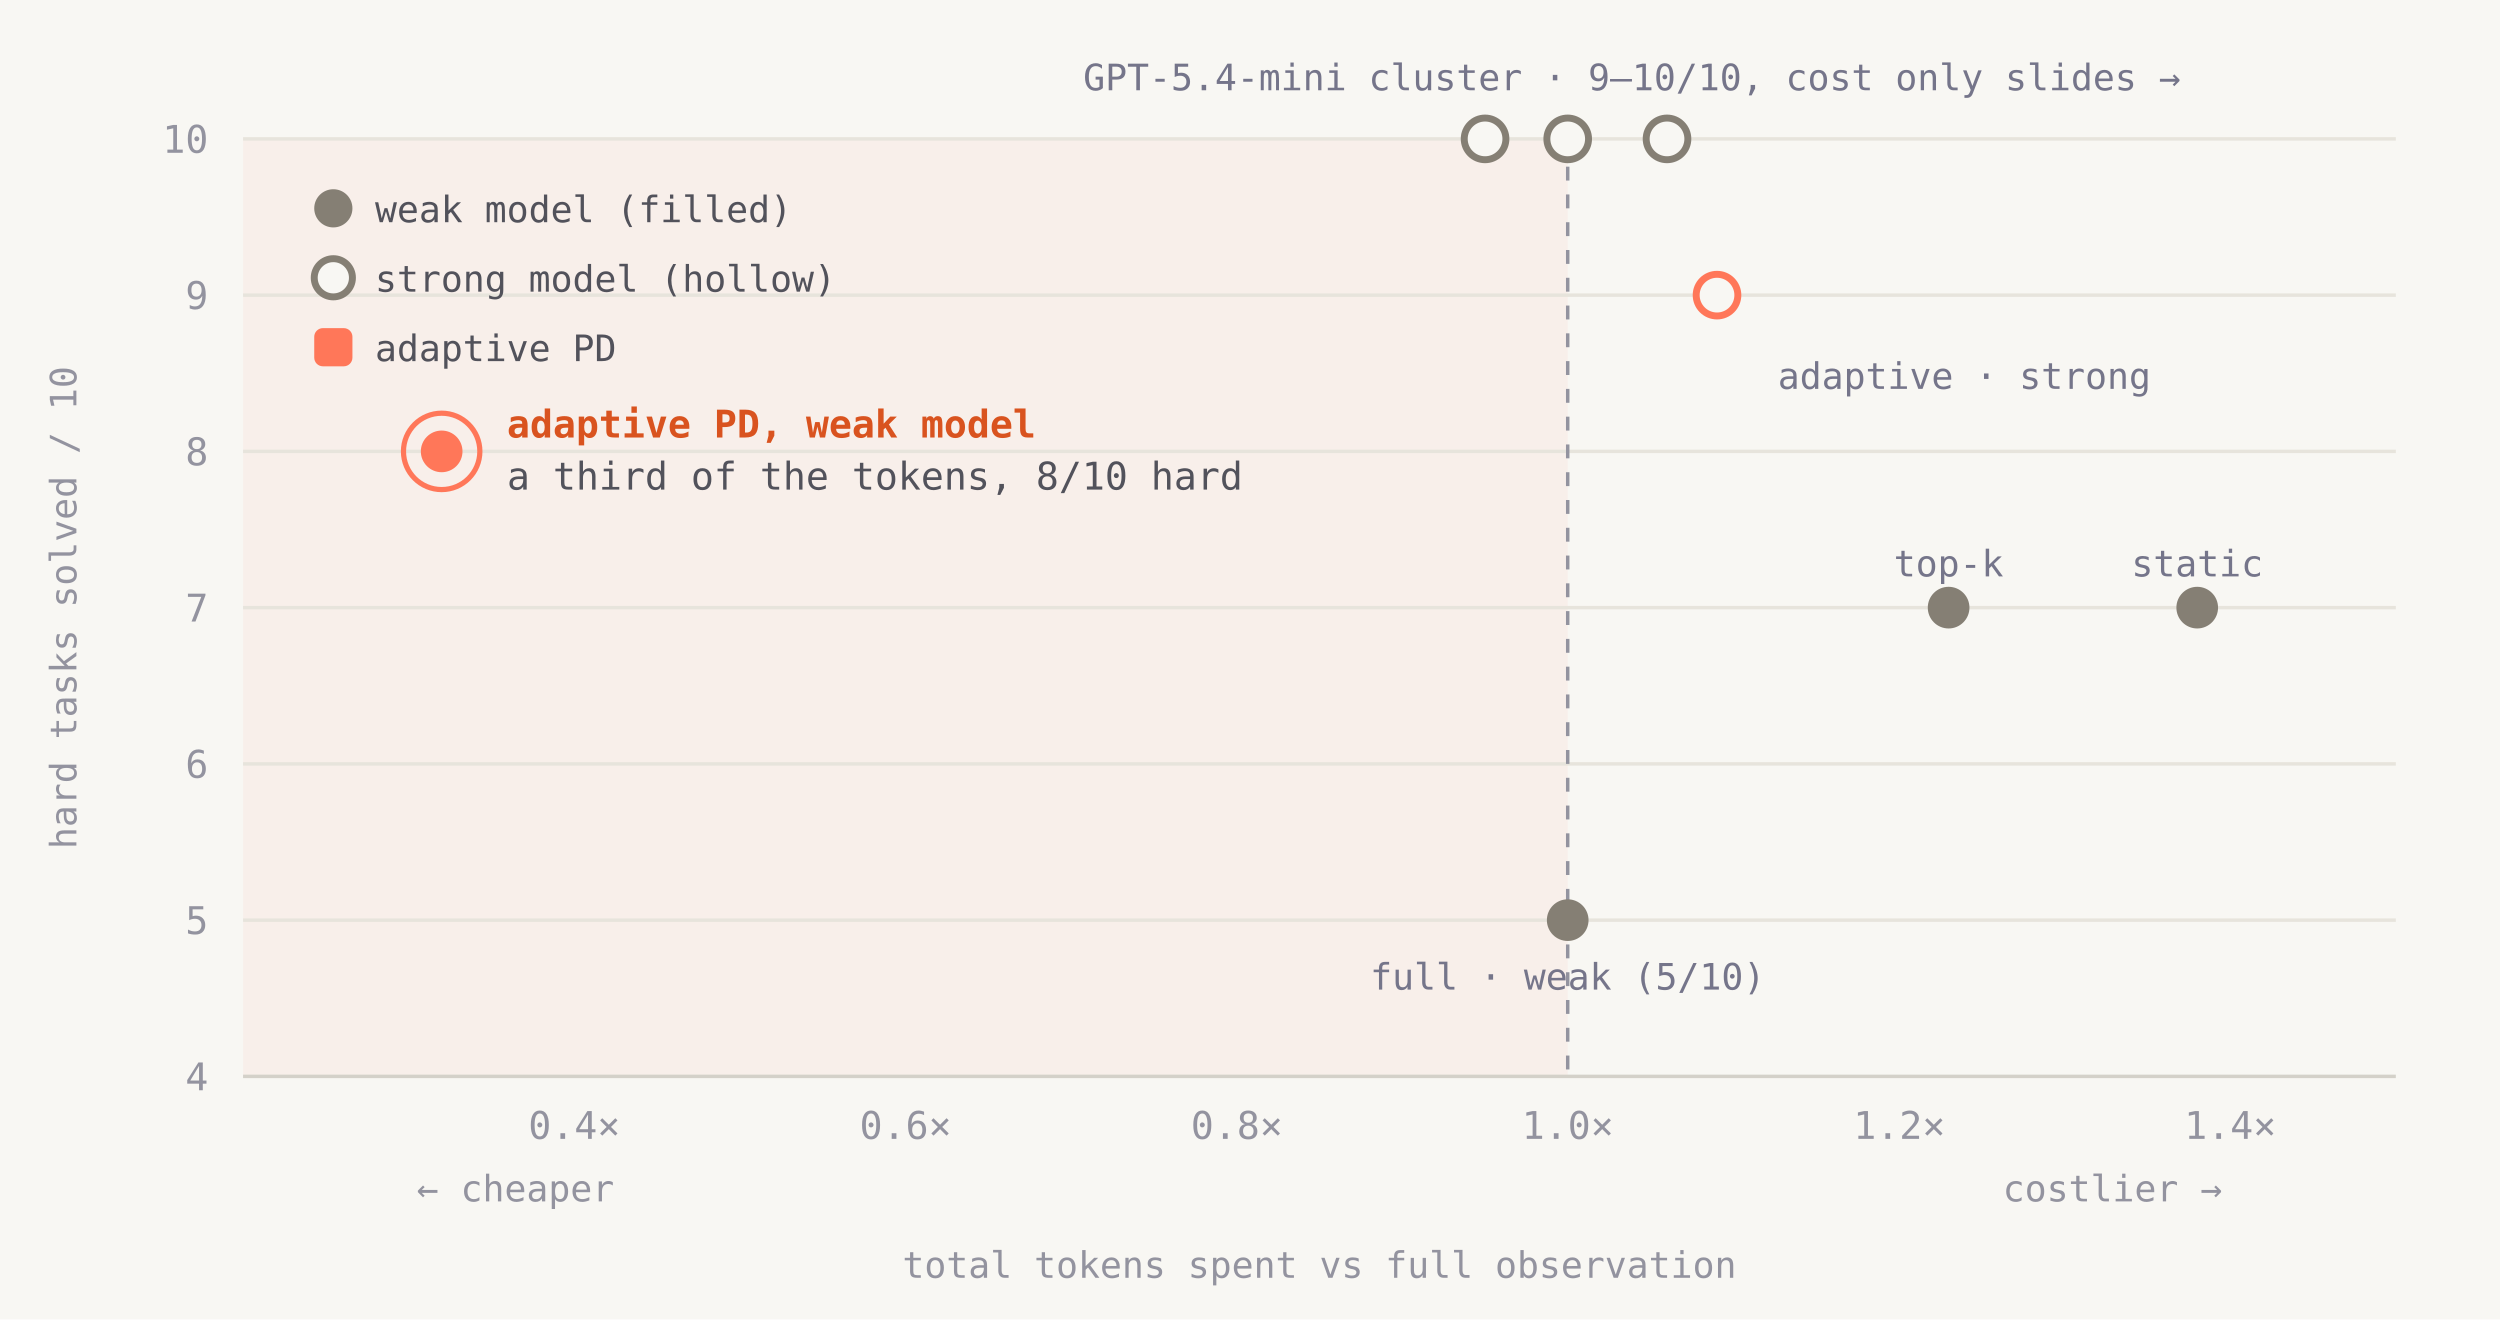
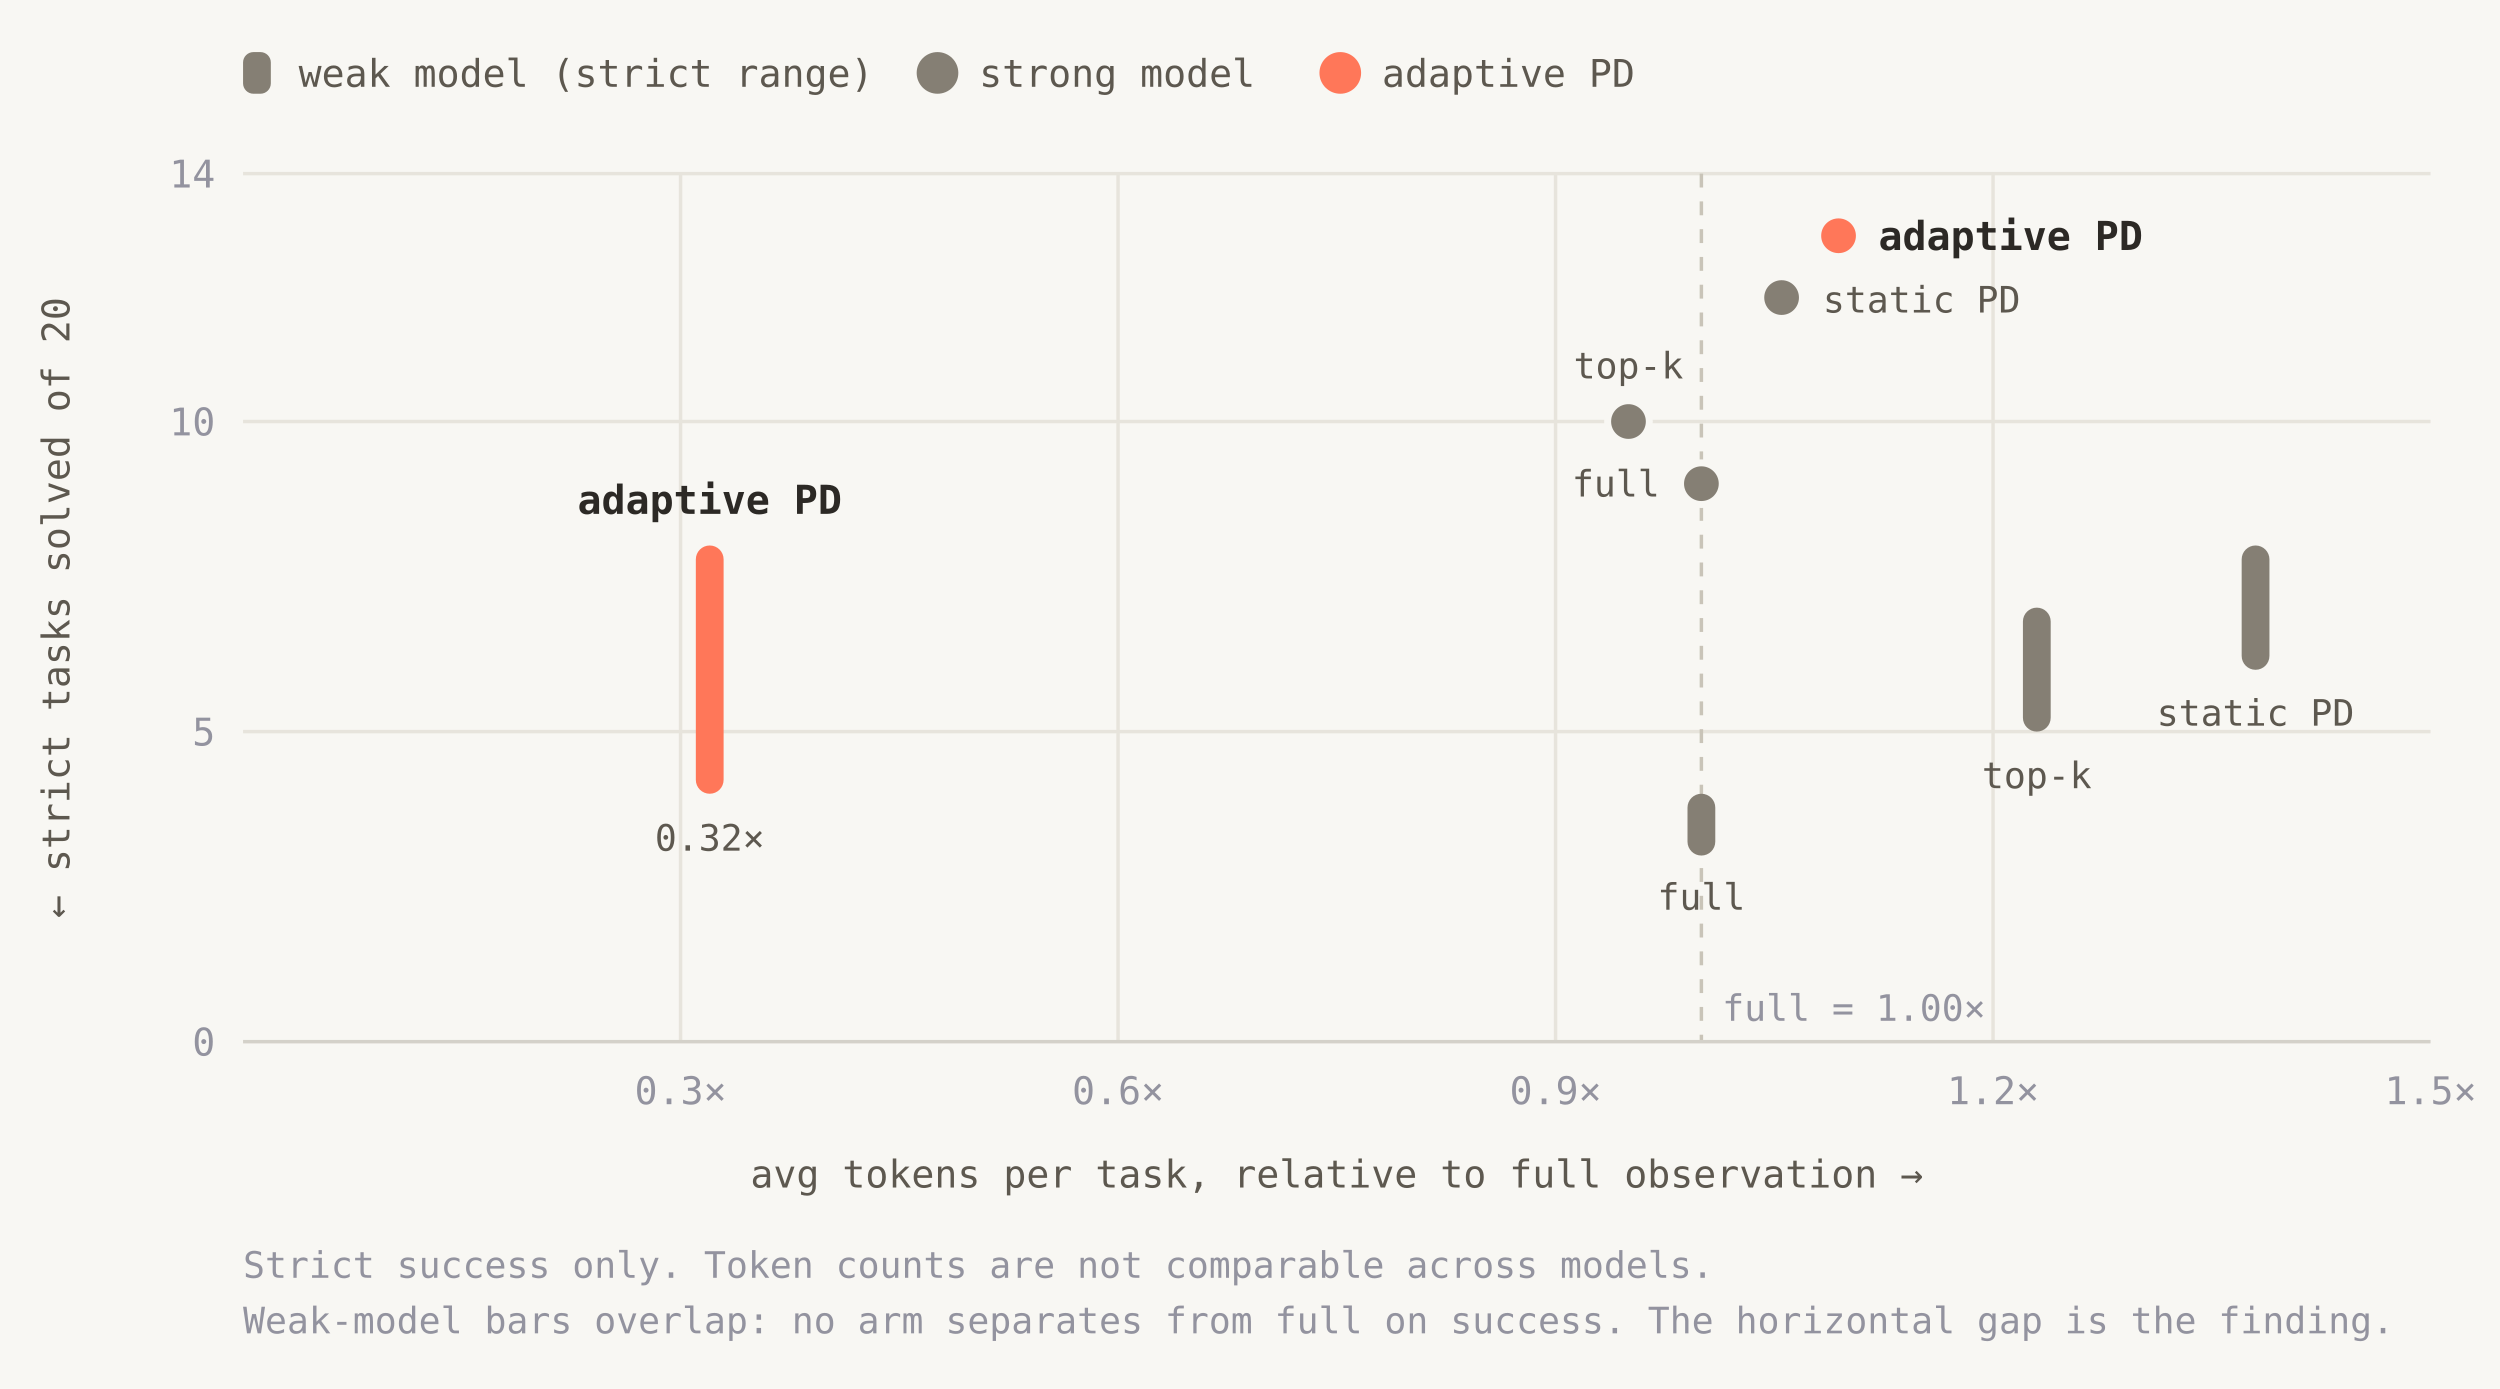
- <svg xmlns="http://www.w3.org/2000/svg" viewBox="0 0 720 380" width="720" height="380" role="img" font-family="'Space Mono', ui-monospace, Menlo, Monaco, monospace">
-   <rect x="0" y="0" width="720" height="380" fill="#f8f7f3" />
-   <rect x="70" y="40" width="381.5" height="270" fill="#ff7759" opacity="0.06" />
+ <svg xmlns="http://www.w3.org/2000/svg" viewBox="0 0 720 400" width="720" height="400" role="img" font-family="'Space Mono', ui-monospace, Menlo, Monaco, monospace">
+   <rect x="0" y="0" width="720" height="400" fill="#f8f7f3" />
+   <g font-size="11" fill="#5d584f">
+     <rect x="70" y="15" width="8" height="12" rx="3" fill="#857f74" />
+     <text x="86" y="25">weak model (strict range)</text>
+     <circle cx="270" cy="21" r="6" fill="#857f74" />
+     <text x="282" y="25">strong model</text>
+     <circle cx="386" cy="21" r="6" fill="#ff7759" />
+     <text x="398" y="25">adaptive PD</text>
+   </g>
  <g stroke="#e7e4dc" stroke-width="1">
-     <line x1="70" y1="40" x2="690" y2="40" />
-     <line x1="70" y1="85" x2="690" y2="85" />
-     <line x1="70" y1="130" x2="690" y2="130" />
-     <line x1="70" y1="175" x2="690" y2="175" />
-     <line x1="70" y1="220" x2="690" y2="220" />
-     <line x1="70" y1="265" x2="690" y2="265" />
+     <line x1="70" y1="50" x2="700" y2="50" />
+     <line x1="70" y1="121.4" x2="700" y2="121.4" />
+     <line x1="70" y1="210.7" x2="700" y2="210.7" />
+     <line x1="196" y1="50" x2="196" y2="300" />
+     <line x1="322" y1="50" x2="322" y2="300" />
+     <line x1="448" y1="50" x2="448" y2="300" />
+     <line x1="574" y1="50" x2="574" y2="300" />
  </g>
+   <line x1="490" y1="50" x2="490" y2="300" stroke="#c9c4b8" stroke-width="1" stroke-dasharray="4 4" />
+   <text x="496" y="294" font-size="10.5" fill="#93939f">full = 1.00×</text>
  <g fill="#93939f" font-size="11" text-anchor="end">
-     <text x="60" y="44">10</text>
-     <text x="60" y="89">9</text>
-     <text x="60" y="134">8</text>
-     <text x="60" y="179">7</text>
-     <text x="60" y="224">6</text>
-     <text x="60" y="269">5</text>
-     <text x="60" y="314">4</text>
+     <text x="62" y="54">14</text>
+     <text x="62" y="125.4">10</text>
+     <text x="62" y="214.7">5</text>
+     <text x="62" y="304">0</text>
  </g>
-   <line x1="70" y1="310" x2="690" y2="310" stroke="#d4d1c9" stroke-width="1" />
+   <line x1="70" y1="300" x2="700" y2="300" stroke="#d4d1c9" stroke-width="1" />
  <g fill="#93939f" font-size="11" text-anchor="middle">
-     <text x="165.4" y="328">0.4×</text>
-     <text x="260.8" y="328">0.6×</text>
-     <text x="356.2" y="328">0.8×</text>
-     <text x="451.5" y="328">1.0×</text>
-     <text x="547" y="328">1.2×</text>
-     <text x="642.3" y="328">1.4×</text>
+     <text x="196" y="318">0.3×</text>
+     <text x="322" y="318">0.6×</text>
+     <text x="448" y="318">0.9×</text>
+     <text x="574" y="318">1.2×</text>
+     <text x="700" y="318">1.5×</text>
  </g>
-   <line x1="451.5" y1="40" x2="451.5" y2="310" stroke="#93939f" stroke-width="1" stroke-dasharray="4 4" />
-   <g font-size="10.5" fill="#93939f">
-     <text x="120" y="346">← cheaper</text>
-     <text x="640" y="346" text-anchor="end">costlier →</text>
-     <text x="380" y="368" text-anchor="middle">total tokens spent vs full observation</text>
+   <text x="385" y="342" font-size="11" fill="#5d584f" text-anchor="middle">avg tokens per task, relative to full observation →</text>
+   <text x="20" y="175" font-size="11" fill="#5d584f" text-anchor="middle" transform="rotate(-90 20 175)">← strict tasks solved of 20</text>
+   <rect x="486" y="228.6" width="8" height="17.8" rx="4" fill="#857f74" />
+   <rect x="582.6" y="175" width="8" height="35.7" rx="4" fill="#857f74" />
+   <rect x="645.6" y="157.1" width="8" height="35.8" rx="4" fill="#857f74" />
+   <rect x="200.4" y="157.1" width="8" height="71.5" rx="4" fill="#ff7759" />
+   <g font-size="10.5" fill="#5d584f" text-anchor="middle">
+     <text x="490" y="262">full</text>
+     <text x="586.6" y="227">top-k</text>
+     <text x="649.6" y="209">static PD</text>
  </g>
-   <text transform="rotate(-90 22 175)" x="22" y="175" text-anchor="middle" font-size="10.5" fill="#93939f">hard tasks solved / 10</text>
-   <g fill="#f8f7f3" stroke-width="2">
-     <circle cx="427.7" cy="40" r="6" stroke="#857f74" />
-     <circle cx="451.5" cy="40" r="6" stroke="#857f74" />
-     <circle cx="480.1" cy="40" r="6" stroke="#857f74" />
-     <circle cx="494.5" cy="85" r="6" stroke="#ff7759" />
+   <text x="204.4" y="148" font-size="11.5" font-weight="700" fill="#2c2925" text-anchor="middle">adaptive PD</text>
+   <text x="204.4" y="245" font-size="10.5" fill="#5d584f" text-anchor="middle">0.32×</text>
+   <circle cx="490" cy="139.3" r="6" fill="#857f74" stroke="#f8f7f3" stroke-width="2" />
+   <circle cx="469" cy="121.4" r="6" fill="#857f74" stroke="#f8f7f3" stroke-width="2" />
+   <circle cx="513.1" cy="85.7" r="6" fill="#857f74" stroke="#f8f7f3" stroke-width="2" />
+   <circle cx="529.5" cy="67.9" r="6" fill="#ff7759" stroke="#f8f7f3" stroke-width="2" />
+   <g font-size="10.5" fill="#5d584f">
+     <text x="478" y="143" text-anchor="end">full</text>
+     <text x="469" y="109" text-anchor="middle">top-k</text>
+     <text x="525" y="90">static PD</text>
  </g>
-   <circle cx="451.5" cy="265" r="6" fill="#857f74" />
-   <circle cx="561.2" cy="175" r="6" fill="#857f74" />
-   <circle cx="632.8" cy="175" r="6" fill="#857f74" />
-   <circle cx="127.2" cy="130" r="11" fill="none" stroke="#ff7759" stroke-width="1.5" />
-   <circle cx="127.2" cy="130" r="6" fill="#ff7759" />
-   <g font-size="11">
-     <text x="146" y="126" font-weight="700" fill="#d9531f">adaptive PD, weak model</text>
-     <text x="146" y="141" fill="#52525b">a third of the tokens, 8/10 hard</text>
-   </g>
-   <g font-size="10.5" fill="#75758a" text-anchor="middle">
-     <text x="451.5" y="285">full · weak (5/10)</text>
-     <text x="561.2" y="166">top-k</text>
-     <text x="632.8" y="166">static</text>
-   </g>
-   <text x="512" y="112" font-size="10.5" fill="#75758a">adaptive · strong</text>
-   <text x="470" y="26" font-size="10.5" fill="#75758a" text-anchor="middle">GPT-5.4-mini cluster · 9–10/10, cost only slides →</text>
-   <g font-size="10.5" fill="#52525b">
-     <circle cx="96" cy="60" r="5.5" fill="#857f74" />
-     <text x="108" y="64">weak model (filled)</text>
-     <circle cx="96" cy="80" r="5.5" fill="#f8f7f3" stroke="#857f74" stroke-width="2" />
-     <text x="108" y="84">strong model (hollow)</text>
-     <rect x="90.5" y="94.5" width="11" height="11" rx="2.5" fill="#ff7759" />
-     <text x="108" y="104">adaptive PD</text>
-   </g>
+   <text x="541" y="72" font-size="11.5" font-weight="700" fill="#2c2925">adaptive PD</text>
+   <text x="70" y="368" font-size="10.5" fill="#93939f">Strict success only. Token counts are not comparable across models.</text>
+   <text x="70" y="384" font-size="10.5" fill="#93939f">Weak-model bars overlap: no arm separates from full on success. The horizontal gap is the finding.</text>
</svg>
